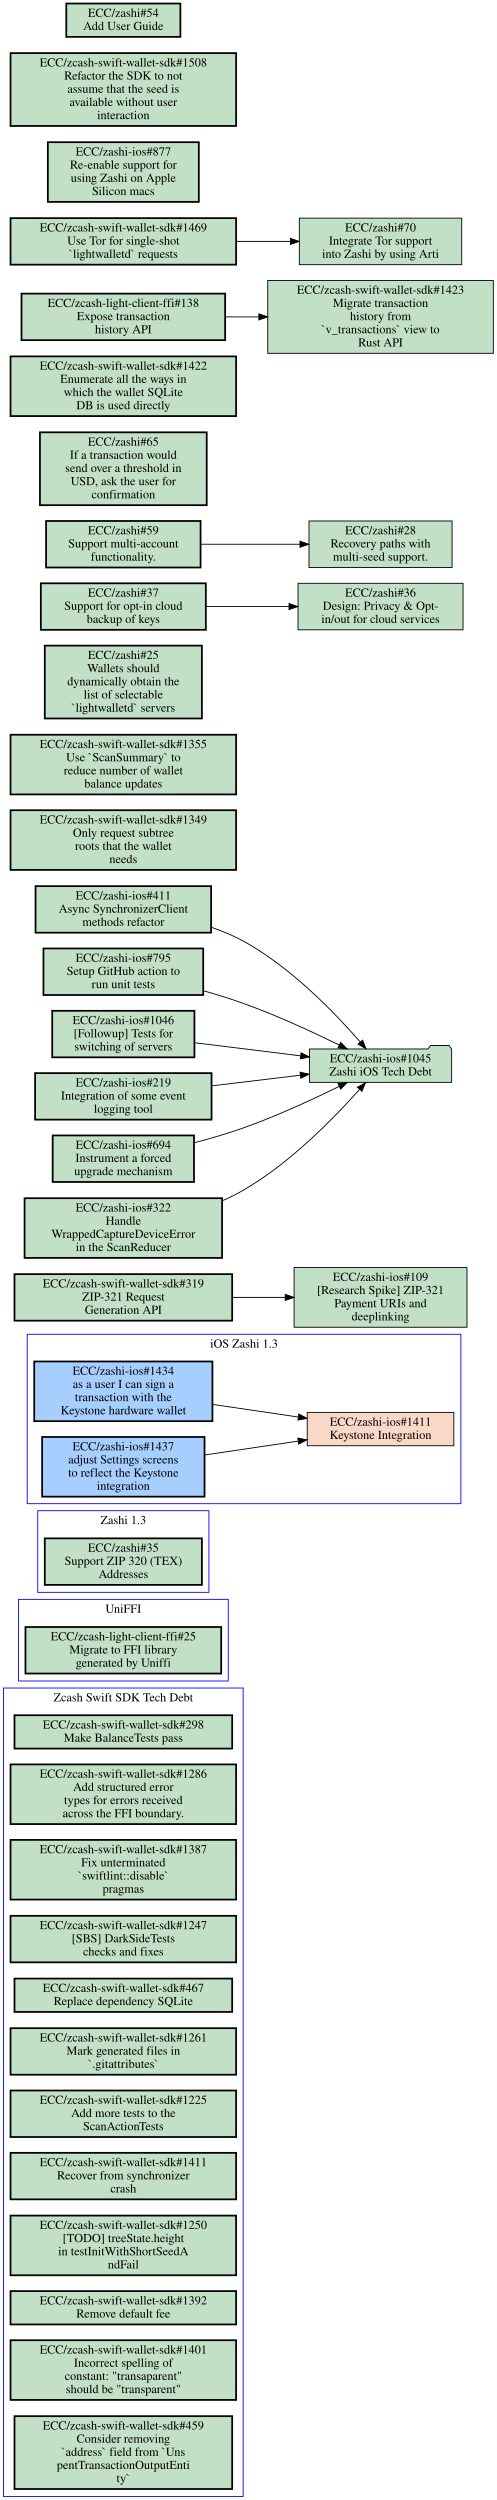
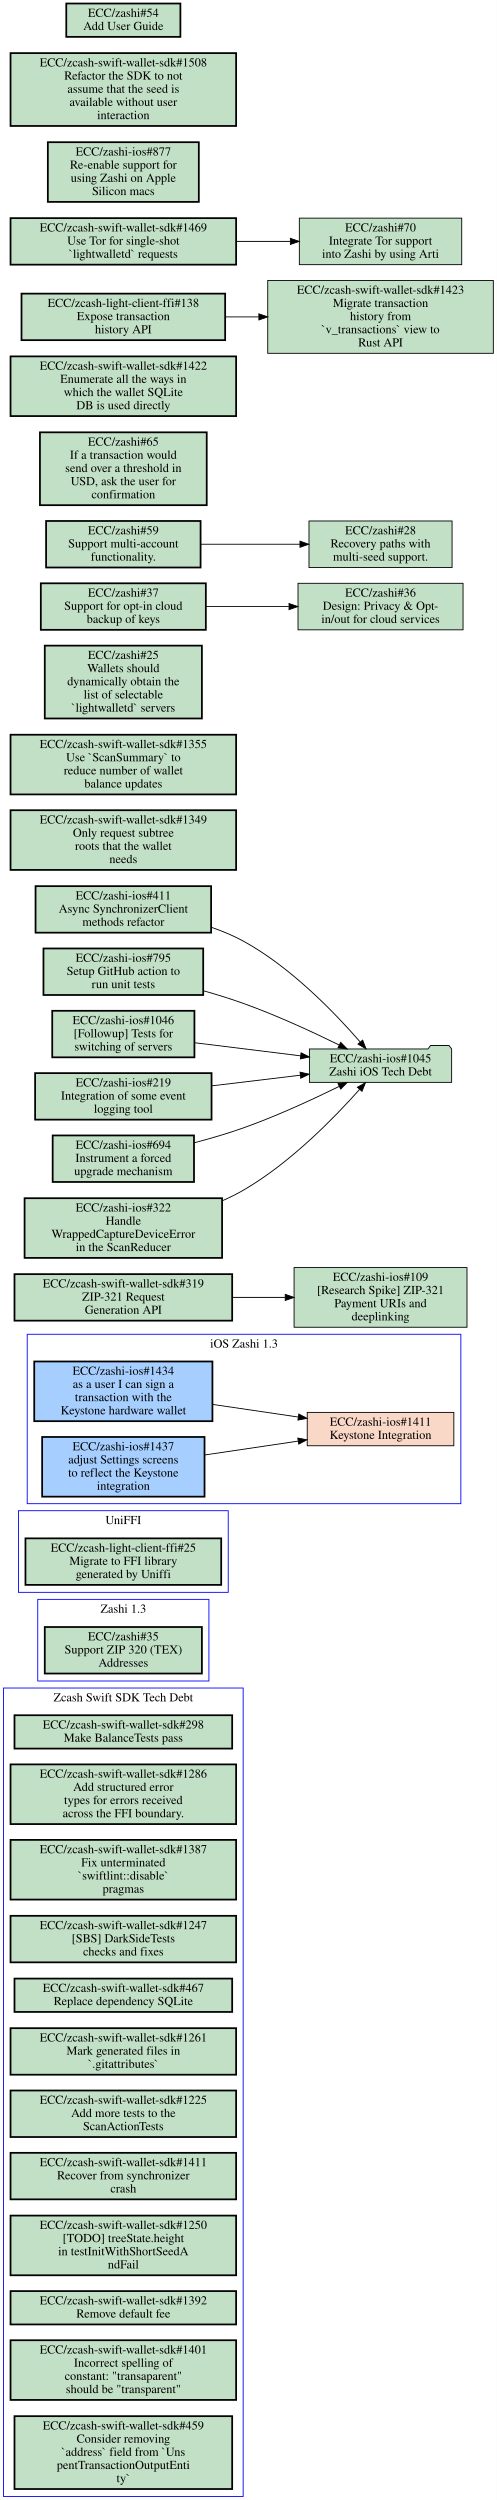
<svg xmlns="http://www.w3.org/2000/svg" xmlns:xlink="http://www.w3.org/1999/xlink" width="566pt" height="2848pt" viewBox="0.00 0.00 566.00 2848.00">
  <g id="graph0" class="graph" transform="scale(1 1) rotate(0) translate(4 2844)">
    <polygon fill="white" stroke="transparent" points="-4,4 -4,-2844 562,-2844 562,4 -4,4" />
    <g id="clust1" class="cluster">
+       <polygon fill="none" stroke="blue" points="39,-929 39,-1022 234,-1022 234,-929 39,-929" />
+       <text text-anchor="middle" x="136.5" y="-1006.8" font-family="Times,serif" font-size="14.00">Zashi 1.3</text>
+     </g>
+     <g id="clust2" class="cluster">
+       <polygon fill="none" stroke="blue" points="0,0 0,-921 273,-921 273,0 0,0" />
+       <text text-anchor="middle" x="136.5" y="-905.8" font-family="Times,serif" font-size="14.00">Zcash Swift SDK Tech Debt</text>
+     </g>
+     <g id="clust3" class="cluster">
      <polygon fill="none" stroke="blue" points="27,-1131 27,-1324 521,-1324 521,-1131 27,-1131" />
      <text text-anchor="middle" x="274" y="-1308.8" font-family="Times,serif" font-size="14.00">iOS Zashi 1.3</text>
    </g>
-     <g id="clust2" class="cluster">
-       <polygon fill="none" stroke="blue" points="17,-929 17,-1022 256,-1022 256,-929 17,-929" />
-       <text text-anchor="middle" x="136.5" y="-1006.8" font-family="Times,serif" font-size="14.00">UniFFI</text>
-     </g>
-     <g id="clust3" class="cluster">
-       <polygon fill="none" stroke="blue" points="0,0 0,-921 273,-921 273,0 0,0" />
-       <text text-anchor="middle" x="136.5" y="-905.8" font-family="Times,serif" font-size="14.00">Zcash Swift SDK Tech Debt</text>
-     </g>
    <g id="clust4" class="cluster">
-       <polygon fill="none" stroke="blue" points="39,-1030 39,-1123 234,-1123 234,-1030 39,-1030" />
-       <text text-anchor="middle" x="136.5" y="-1107.8" font-family="Times,serif" font-size="14.00">Zashi 1.3</text>
-     </g>
-     <g id="node1" class="node closed">
+       <polygon fill="none" stroke="blue" points="17,-1030 17,-1123 256,-1123 256,-1030 17,-1030" />
+       <text text-anchor="middle" x="136.5" y="-1107.8" font-family="Times,serif" font-size="14.00">UniFFI</text>
+     </g>
+     <g id="node1" class="node open">
      <g id="a_node1">
-         <a xlink:href="https://github.com/Electric-Coin-Company/zashi-ios/issues/1411" xlink:title="ECC/zashi-ios#1411&#10;Keystone Integration" target="_blank">
-           <polygon fill="#fad8c7" stroke="black" points="513,-1235 346,-1235 346,-1197 513,-1197 513,-1235" />
-           <text text-anchor="middle" x="429.5" y="-1219.8" font-family="Times,serif" font-size="14.00">ECC/zashi-ios#1411</text>
-           <text text-anchor="middle" x="429.5" y="-1204.8" font-family="Times,serif" font-size="14.00">Keystone Integration</text>
-         </a>
-       </g>
-     </g>
-     <g id="node2" class="node committed">
+         <a xlink:href="https://github.com/Electric-Coin-Company/zashi/issues/35" xlink:title="ECC/zashi#35&#10;Support ZIP 320 (TEX)&#10;Addresses" target="_blank">
+           <polygon fill="#c2e0c6" stroke="black" stroke-width="2" points="226,-990.5 47,-990.5 47,-937.5 226,-937.5 226,-990.5" />
+           <text text-anchor="middle" x="136.5" y="-975.3" font-family="Times,serif" font-size="14.00">ECC/zashi#35</text>
+           <text text-anchor="middle" x="136.5" y="-960.3" font-family="Times,serif" font-size="14.00">Support ZIP 320 (TEX)</text>
+           <text text-anchor="middle" x="136.5" y="-945.3" font-family="Times,serif" font-size="14.00">Addresses</text>
+         </a>
+       </g>
+     </g>
+     <g id="node2" class="node open">
      <g id="a_node2">
-         <a xlink:href="https://github.com/Electric-Coin-Company/zashi-ios/issues/1434" xlink:title="ECC/zashi-ios#1434&#10;as a user I can sign a&#10;transaction with the&#10;Keystone hardware wallet" target="_blank">
-           <polygon fill="#a6cfff" stroke="black" stroke-width="2" points="238,-1293 35,-1293 35,-1225 238,-1225 238,-1293" />
-           <text text-anchor="middle" x="136.5" y="-1277.8" font-family="Times,serif" font-size="14.00">ECC/zashi-ios#1434</text>
-           <text text-anchor="middle" x="136.5" y="-1262.8" font-family="Times,serif" font-size="14.00">as a user I can sign a</text>
-           <text text-anchor="middle" x="136.5" y="-1247.8" font-family="Times,serif" font-size="14.00">transaction with the</text>
-           <text text-anchor="middle" x="136.5" y="-1232.8" font-family="Times,serif" font-size="14.00">Keystone hardware wallet</text>
-         </a>
-       </g>
-     </g>
-     <g id="edge1" class="edge">
-       <path fill="none" stroke="black" d="M238.05,-1244.1C269.78,-1239.5 304.66,-1234.3 335.81,-1229.7" />
-       <polygon fill="black" stroke="black" points="336.41,-1233.15 345.78,-1228.2 335.37,-1226.23 336.41,-1233.15" />
-     </g>
-     <g id="node3" class="node committed">
-       <g id="a_node3">
-         <a xlink:href="https://github.com/Electric-Coin-Company/zashi-ios/issues/1437" xlink:title="ECC/zashi-ios#1437&#10;adjust Settings screens&#10;to reflect the Keystone&#10;integration" target="_blank">
-           <polygon fill="#a6cfff" stroke="black" stroke-width="2" points="229,-1207 44,-1207 44,-1139 229,-1139 229,-1207" />
-           <text text-anchor="middle" x="136.5" y="-1191.8" font-family="Times,serif" font-size="14.00">ECC/zashi-ios#1437</text>
-           <text text-anchor="middle" x="136.5" y="-1176.8" font-family="Times,serif" font-size="14.00">adjust Settings screens</text>
-           <text text-anchor="middle" x="136.5" y="-1161.8" font-family="Times,serif" font-size="14.00">to reflect the Keystone</text>
-           <text text-anchor="middle" x="136.5" y="-1146.8" font-family="Times,serif" font-size="14.00">integration</text>
-         </a>
-       </g>
-     </g>
-     <g id="edge2" class="edge">
-       <path fill="none" stroke="black" d="M229.17,-1186.5C263.14,-1191.6 301.66,-1197.3 335.72,-1202.3" />
-       <polygon fill="black" stroke="black" points="335.26,-1205.77 345.67,-1203.8 336.3,-1198.85 335.26,-1205.77" />
-     </g>
-     <g id="node4" class="node open">
-       <g id="a_node4">
-         <a xlink:href="https://github.com/Electric-Coin-Company/zcash-light-client-ffi/issues/25" xlink:title="ECC/zcash-light-client-ffi#25&#10;Migrate to FFI library&#10;generated by Uniffi" target="_blank">
-           <polygon fill="#c2e0c6" stroke="black" stroke-width="2" points="248,-990.5 25,-990.5 25,-937.5 248,-937.5 248,-990.5" />
-           <text text-anchor="middle" x="136.5" y="-975.3" font-family="Times,serif" font-size="14.00">ECC/zcash-light-client-ffi#25</text>
-           <text text-anchor="middle" x="136.5" y="-960.3" font-family="Times,serif" font-size="14.00">Migrate to FFI library</text>
-           <text text-anchor="middle" x="136.5" y="-945.3" font-family="Times,serif" font-size="14.00">generated by Uniffi</text>
-         </a>
-       </g>
-     </g>
-     <g id="node5" class="node open">
-       <g id="a_node5">
        <a xlink:href="https://github.com/Electric-Coin-Company/zcash-swift-wallet-sdk/issues/298" xlink:title="ECC/zcash-swift-wallet-sdk#298&#10;Make BalanceTests pass" target="_blank">
          <polygon fill="#c2e0c6" stroke="black" stroke-width="2" points="260.5,-890 12.5,-890 12.5,-852 260.5,-852 260.5,-890" />
          <text text-anchor="middle" x="136.5" y="-874.8" font-family="Times,serif" font-size="14.00">ECC/zcash-swift-wallet-sdk#298</text>
          <text text-anchor="middle" x="136.5" y="-859.8" font-family="Times,serif" font-size="14.00">Make BalanceTests pass</text>
        </a>
      </g>
    </g>
-     <g id="node6" class="node open">
-       <g id="a_node6">
+     <g id="node3" class="node open">
+       <g id="a_node3">
        <a xlink:href="https://github.com/Electric-Coin-Company/zcash-swift-wallet-sdk/issues/1286" xlink:title="ECC/zcash-swift-wallet-sdk#1286&#10;Add structured error&#10;types for errors received&#10;across the FFI boundary." target="_blank">
          <polygon fill="#c2e0c6" stroke="black" stroke-width="2" points="265,-834 8,-834 8,-766 265,-766 265,-834" />
          <text text-anchor="middle" x="136.5" y="-818.8" font-family="Times,serif" font-size="14.00">ECC/zcash-swift-wallet-sdk#1286</text>
          <text text-anchor="middle" x="136.5" y="-803.8" font-family="Times,serif" font-size="14.00">Add structured error</text>
          <text text-anchor="middle" x="136.5" y="-788.8" font-family="Times,serif" font-size="14.00">types for errors received</text>
          <text text-anchor="middle" x="136.5" y="-773.8" font-family="Times,serif" font-size="14.00">across the FFI boundary.</text>
        </a>
      </g>
    </g>
-     <g id="node7" class="node open">
-       <g id="a_node7">
+     <g id="node4" class="node open">
+       <g id="a_node4">
        <a xlink:href="https://github.com/Electric-Coin-Company/zcash-swift-wallet-sdk/issues/1387" xlink:title="ECC/zcash-swift-wallet-sdk#1387&#10;Fix unterminated&#10;`swiftlint::disable`&#10;pragmas" target="_blank">
          <polygon fill="#c2e0c6" stroke="black" stroke-width="2" points="265,-748 8,-748 8,-680 265,-680 265,-748" />
          <text text-anchor="middle" x="136.5" y="-732.8" font-family="Times,serif" font-size="14.00">ECC/zcash-swift-wallet-sdk#1387</text>
          <text text-anchor="middle" x="136.5" y="-717.8" font-family="Times,serif" font-size="14.00">Fix unterminated</text>
          <text text-anchor="middle" x="136.5" y="-702.8" font-family="Times,serif" font-size="14.00">`swiftlint::disable`</text>
          <text text-anchor="middle" x="136.5" y="-687.8" font-family="Times,serif" font-size="14.00">pragmas</text>
        </a>
      </g>
    </g>
-     <g id="node8" class="node open">
-       <g id="a_node8">
+     <g id="node5" class="node open">
+       <g id="a_node5">
        <a xlink:href="https://github.com/Electric-Coin-Company/zcash-swift-wallet-sdk/issues/1247" xlink:title="ECC/zcash-swift-wallet-sdk#1247&#10;[SBS] DarkSideTests&#10;checks and fixes" target="_blank">
          <polygon fill="#c2e0c6" stroke="black" stroke-width="2" points="265,-661.5 8,-661.5 8,-608.5 265,-608.5 265,-661.5" />
          <text text-anchor="middle" x="136.5" y="-646.3" font-family="Times,serif" font-size="14.00">ECC/zcash-swift-wallet-sdk#1247</text>
          <text text-anchor="middle" x="136.5" y="-631.3" font-family="Times,serif" font-size="14.00">[SBS] DarkSideTests</text>
          <text text-anchor="middle" x="136.5" y="-616.3" font-family="Times,serif" font-size="14.00">checks and fixes</text>
        </a>
      </g>
    </g>
-     <g id="node9" class="node open">
-       <g id="a_node9">
+     <g id="node6" class="node open">
+       <g id="a_node6">
        <a xlink:href="https://github.com/Electric-Coin-Company/zcash-swift-wallet-sdk/issues/467" xlink:title="ECC/zcash-swift-wallet-sdk#467&#10;Replace dependency SQLite" target="_blank">
          <polygon fill="#c2e0c6" stroke="black" stroke-width="2" points="260.5,-590 12.5,-590 12.5,-552 260.5,-552 260.5,-590" />
          <text text-anchor="middle" x="136.5" y="-574.8" font-family="Times,serif" font-size="14.00">ECC/zcash-swift-wallet-sdk#467</text>
          <text text-anchor="middle" x="136.5" y="-559.8" font-family="Times,serif" font-size="14.00">Replace dependency SQLite</text>
        </a>
      </g>
    </g>
-     <g id="node10" class="node open">
-       <g id="a_node10">
+     <g id="node7" class="node open">
+       <g id="a_node7">
        <a xlink:href="https://github.com/Electric-Coin-Company/zcash-swift-wallet-sdk/issues/1261" xlink:title="ECC/zcash-swift-wallet-sdk#1261&#10;Mark generated files in&#10;`.gitattributes`" target="_blank">
          <polygon fill="#c2e0c6" stroke="black" stroke-width="2" points="265,-533.5 8,-533.5 8,-480.5 265,-480.5 265,-533.5" />
          <text text-anchor="middle" x="136.5" y="-518.3" font-family="Times,serif" font-size="14.00">ECC/zcash-swift-wallet-sdk#1261</text>
          <text text-anchor="middle" x="136.5" y="-503.3" font-family="Times,serif" font-size="14.00">Mark generated files in</text>
          <text text-anchor="middle" x="136.5" y="-488.3" font-family="Times,serif" font-size="14.00">`.gitattributes`</text>
        </a>
      </g>
    </g>
-     <g id="node11" class="node open">
-       <g id="a_node11">
+     <g id="node8" class="node open">
+       <g id="a_node8">
        <a xlink:href="https://github.com/Electric-Coin-Company/zcash-swift-wallet-sdk/issues/1225" xlink:title="ECC/zcash-swift-wallet-sdk#1225&#10;Add more tests to the&#10;ScanActionTests" target="_blank">
          <polygon fill="#c2e0c6" stroke="black" stroke-width="2" points="265,-462.5 8,-462.5 8,-409.5 265,-409.5 265,-462.5" />
          <text text-anchor="middle" x="136.5" y="-447.3" font-family="Times,serif" font-size="14.00">ECC/zcash-swift-wallet-sdk#1225</text>
          <text text-anchor="middle" x="136.5" y="-432.3" font-family="Times,serif" font-size="14.00">Add more tests to the</text>
          <text text-anchor="middle" x="136.5" y="-417.3" font-family="Times,serif" font-size="14.00">ScanActionTests</text>
        </a>
      </g>
    </g>
-     <g id="node12" class="node open">
-       <g id="a_node12">
+     <g id="node9" class="node open">
+       <g id="a_node9">
        <a xlink:href="https://github.com/Electric-Coin-Company/zcash-swift-wallet-sdk/issues/1411" xlink:title="ECC/zcash-swift-wallet-sdk#1411&#10;Recover from synchronizer&#10;crash" target="_blank">
          <polygon fill="#c2e0c6" stroke="black" stroke-width="2" points="265,-391.5 8,-391.5 8,-338.5 265,-338.5 265,-391.5" />
          <text text-anchor="middle" x="136.5" y="-376.3" font-family="Times,serif" font-size="14.00">ECC/zcash-swift-wallet-sdk#1411</text>
          <text text-anchor="middle" x="136.5" y="-361.3" font-family="Times,serif" font-size="14.00">Recover from synchronizer</text>
          <text text-anchor="middle" x="136.5" y="-346.3" font-family="Times,serif" font-size="14.00">crash</text>
        </a>
      </g>
    </g>
-     <g id="node13" class="node open">
-       <g id="a_node13">
+     <g id="node10" class="node open">
+       <g id="a_node10">
        <a xlink:href="https://github.com/Electric-Coin-Company/zcash-swift-wallet-sdk/issues/1250" xlink:title="ECC/zcash-swift-wallet-sdk#1250&#10;[TODO] treeState.height&#10;in testInitWithShortSeedA&#10;ndFail" target="_blank">
          <polygon fill="#c2e0c6" stroke="black" stroke-width="2" points="265,-320 8,-320 8,-252 265,-252 265,-320" />
          <text text-anchor="middle" x="136.5" y="-304.8" font-family="Times,serif" font-size="14.00">ECC/zcash-swift-wallet-sdk#1250</text>
          <text text-anchor="middle" x="136.5" y="-289.8" font-family="Times,serif" font-size="14.00">[TODO] treeState.height</text>
          <text text-anchor="middle" x="136.5" y="-274.8" font-family="Times,serif" font-size="14.00">in testInitWithShortSeedA</text>
          <text text-anchor="middle" x="136.5" y="-259.8" font-family="Times,serif" font-size="14.00">ndFail</text>
        </a>
      </g>
    </g>
-     <g id="node14" class="node open">
-       <g id="a_node14">
+     <g id="node11" class="node open">
+       <g id="a_node11">
        <a xlink:href="https://github.com/Electric-Coin-Company/zcash-swift-wallet-sdk/issues/1392" xlink:title="ECC/zcash-swift-wallet-sdk#1392&#10;Remove default fee" target="_blank">
          <polygon fill="#c2e0c6" stroke="black" stroke-width="2" points="265,-234 8,-234 8,-196 265,-196 265,-234" />
          <text text-anchor="middle" x="136.5" y="-218.8" font-family="Times,serif" font-size="14.00">ECC/zcash-swift-wallet-sdk#1392</text>
          <text text-anchor="middle" x="136.5" y="-203.8" font-family="Times,serif" font-size="14.00">Remove default fee</text>
        </a>
      </g>
    </g>
-     <g id="node15" class="node open">
-       <g id="a_node15">
+     <g id="node12" class="node open">
+       <g id="a_node12">
        <a xlink:href="https://github.com/Electric-Coin-Company/zcash-swift-wallet-sdk/issues/1401" xlink:title="ECC/zcash-swift-wallet-sdk#1401&#10;Incorrect spelling of&#10;constant: &quot;transaparent&quot;&#10;should be &quot;transparent&quot;" target="_blank">
          <polygon fill="#c2e0c6" stroke="black" stroke-width="2" points="265,-178 8,-178 8,-110 265,-110 265,-178" />
          <text text-anchor="middle" x="136.5" y="-162.8" font-family="Times,serif" font-size="14.00">ECC/zcash-swift-wallet-sdk#1401</text>
          <text text-anchor="middle" x="136.5" y="-147.8" font-family="Times,serif" font-size="14.00">Incorrect spelling of</text>
          <text text-anchor="middle" x="136.5" y="-132.8" font-family="Times,serif" font-size="14.00">constant: "transaparent"</text>
          <text text-anchor="middle" x="136.5" y="-117.8" font-family="Times,serif" font-size="14.00">should be "transparent"</text>
        </a>
      </g>
    </g>
-     <g id="node16" class="node open">
-       <g id="a_node16">
+     <g id="node13" class="node open">
+       <g id="a_node13">
        <a xlink:href="https://github.com/Electric-Coin-Company/zcash-swift-wallet-sdk/issues/459" xlink:title="ECC/zcash-swift-wallet-sdk#459&#10;Consider removing&#10;`address` field from `Uns&#10;pentTransactionOutputEnti&#10;ty`" target="_blank">
          <polygon fill="#c2e0c6" stroke="black" stroke-width="2" points="260.5,-91.5 12.5,-91.5 12.5,-8.5 260.5,-8.5 260.5,-91.5" />
          <text text-anchor="middle" x="136.5" y="-76.3" font-family="Times,serif" font-size="14.00">ECC/zcash-swift-wallet-sdk#459</text>
          <text text-anchor="middle" x="136.5" y="-61.3" font-family="Times,serif" font-size="14.00">Consider removing</text>
          <text text-anchor="middle" x="136.5" y="-46.3" font-family="Times,serif" font-size="14.00">`address` field from `Uns</text>
          <text text-anchor="middle" x="136.5" y="-31.3" font-family="Times,serif" font-size="14.00">pentTransactionOutputEnti</text>
          <text text-anchor="middle" x="136.5" y="-16.3" font-family="Times,serif" font-size="14.00">ty`</text>
        </a>
      </g>
    </g>
+     <g id="node14" class="node closed">
+       <g id="a_node14">
+         <a xlink:href="https://github.com/Electric-Coin-Company/zashi-ios/issues/1411" xlink:title="ECC/zashi-ios#1411&#10;Keystone Integration" target="_blank">
+           <polygon fill="#fad8c7" stroke="black" points="513,-1235 346,-1235 346,-1197 513,-1197 513,-1235" />
+           <text text-anchor="middle" x="429.5" y="-1219.8" font-family="Times,serif" font-size="14.00">ECC/zashi-ios#1411</text>
+           <text text-anchor="middle" x="429.5" y="-1204.8" font-family="Times,serif" font-size="14.00">Keystone Integration</text>
+         </a>
+       </g>
+     </g>
+     <g id="node15" class="node committed">
+       <g id="a_node15">
+         <a xlink:href="https://github.com/Electric-Coin-Company/zashi-ios/issues/1434" xlink:title="ECC/zashi-ios#1434&#10;as a user I can sign a&#10;transaction with the&#10;Keystone hardware wallet" target="_blank">
+           <polygon fill="#a6cfff" stroke="black" stroke-width="2" points="238,-1293 35,-1293 35,-1225 238,-1225 238,-1293" />
+           <text text-anchor="middle" x="136.5" y="-1277.8" font-family="Times,serif" font-size="14.00">ECC/zashi-ios#1434</text>
+           <text text-anchor="middle" x="136.5" y="-1262.8" font-family="Times,serif" font-size="14.00">as a user I can sign a</text>
+           <text text-anchor="middle" x="136.5" y="-1247.8" font-family="Times,serif" font-size="14.00">transaction with the</text>
+           <text text-anchor="middle" x="136.5" y="-1232.8" font-family="Times,serif" font-size="14.00">Keystone hardware wallet</text>
+         </a>
+       </g>
+     </g>
+     <g id="edge1" class="edge">
+       <path fill="none" stroke="black" d="M238.05,-1244.1C269.78,-1239.5 304.66,-1234.3 335.81,-1229.7" />
+       <polygon fill="black" stroke="black" points="336.41,-1233.15 345.78,-1228.2 335.37,-1226.23 336.41,-1233.15" />
+     </g>
+     <g id="node16" class="node committed">
+       <g id="a_node16">
+         <a xlink:href="https://github.com/Electric-Coin-Company/zashi-ios/issues/1437" xlink:title="ECC/zashi-ios#1437&#10;adjust Settings screens&#10;to reflect the Keystone&#10;integration" target="_blank">
+           <polygon fill="#a6cfff" stroke="black" stroke-width="2" points="229,-1207 44,-1207 44,-1139 229,-1139 229,-1207" />
+           <text text-anchor="middle" x="136.5" y="-1191.8" font-family="Times,serif" font-size="14.00">ECC/zashi-ios#1437</text>
+           <text text-anchor="middle" x="136.5" y="-1176.8" font-family="Times,serif" font-size="14.00">adjust Settings screens</text>
+           <text text-anchor="middle" x="136.5" y="-1161.8" font-family="Times,serif" font-size="14.00">to reflect the Keystone</text>
+           <text text-anchor="middle" x="136.5" y="-1146.8" font-family="Times,serif" font-size="14.00">integration</text>
+         </a>
+       </g>
+     </g>
+     <g id="edge2" class="edge">
+       <path fill="none" stroke="black" d="M229.17,-1186.5C263.14,-1191.6 301.66,-1197.3 335.72,-1202.3" />
+       <polygon fill="black" stroke="black" points="335.26,-1205.77 345.67,-1203.8 336.3,-1198.85 335.26,-1205.77" />
+     </g>
    <g id="node17" class="node open">
      <g id="a_node17">
-         <a xlink:href="https://github.com/Electric-Coin-Company/zashi/issues/35" xlink:title="ECC/zashi#35&#10;Support ZIP 320 (TEX)&#10;Addresses" target="_blank">
-           <polygon fill="#c2e0c6" stroke="black" stroke-width="2" points="226,-1091.5 47,-1091.5 47,-1038.5 226,-1038.5 226,-1091.5" />
-           <text text-anchor="middle" x="136.5" y="-1076.3" font-family="Times,serif" font-size="14.00">ECC/zashi#35</text>
-           <text text-anchor="middle" x="136.5" y="-1061.3" font-family="Times,serif" font-size="14.00">Support ZIP 320 (TEX)</text>
-           <text text-anchor="middle" x="136.5" y="-1046.3" font-family="Times,serif" font-size="14.00">Addresses</text>
+         <a xlink:href="https://github.com/Electric-Coin-Company/zcash-light-client-ffi/issues/25" xlink:title="ECC/zcash-light-client-ffi#25&#10;Migrate to FFI library&#10;generated by Uniffi" target="_blank">
+           <polygon fill="#c2e0c6" stroke="black" stroke-width="2" points="248,-1091.5 25,-1091.5 25,-1038.5 248,-1038.5 248,-1091.5" />
+           <text text-anchor="middle" x="136.5" y="-1076.3" font-family="Times,serif" font-size="14.00">ECC/zcash-light-client-ffi#25</text>
+           <text text-anchor="middle" x="136.5" y="-1061.3" font-family="Times,serif" font-size="14.00">Migrate to FFI library</text>
+           <text text-anchor="middle" x="136.5" y="-1046.3" font-family="Times,serif" font-size="14.00">generated by Uniffi</text>
        </a>
      </g>
    </g>
    <g id="node18" class="node open">
      <g id="a_node18">
        <a xlink:href="https://github.com/Electric-Coin-Company/zcash-swift-wallet-sdk/issues/319" xlink:title="ECC/zcash-swift-wallet-sdk#319&#10;ZIP-321 Request&#10;Generation API" target="_blank">
          <polygon fill="#c2e0c6" stroke="black" stroke-width="2" points="260.5,-1392.5 12.5,-1392.5 12.5,-1339.5 260.5,-1339.5 260.5,-1392.5" />
          <text text-anchor="middle" x="136.5" y="-1377.3" font-family="Times,serif" font-size="14.00">ECC/zcash-swift-wallet-sdk#319</text>
          <text text-anchor="middle" x="136.5" y="-1362.3" font-family="Times,serif" font-size="14.00">ZIP-321 Request</text>
          <text text-anchor="middle" x="136.5" y="-1347.3" font-family="Times,serif" font-size="14.00">Generation API</text>
        </a>
      </g>
    </g>
    <g id="node19" class="node open">
      <g id="a_node19">
        <a xlink:href="https://github.com/Electric-Coin-Company/zashi-ios/issues/109" xlink:title="ECC/zashi-ios#109&#10;[Research Spike] ZIP-321&#10;Payment URIs and&#10;deeplinking" target="_blank">
          <polygon fill="#c2e0c6" stroke="black" points="528,-1400 331,-1400 331,-1332 528,-1332 528,-1400" />
          <text text-anchor="middle" x="429.5" y="-1384.8" font-family="Times,serif" font-size="14.00">ECC/zashi-ios#109</text>
          <text text-anchor="middle" x="429.5" y="-1369.8" font-family="Times,serif" font-size="14.00">[Research Spike] ZIP-321</text>
          <text text-anchor="middle" x="429.5" y="-1354.8" font-family="Times,serif" font-size="14.00">Payment URIs and</text>
          <text text-anchor="middle" x="429.5" y="-1339.8" font-family="Times,serif" font-size="14.00">deeplinking</text>
        </a>
      </g>
    </g>
    <g id="edge3" class="edge">
      <path fill="none" stroke="black" d="M260.91,-1366C280.83,-1366 301.31,-1366 320.82,-1366" />
      <polygon fill="black" stroke="black" points="320.93,-1369.5 330.93,-1366 320.93,-1362.5 320.93,-1369.5" />
    </g>
    <g id="node20" class="node open">
      <g id="a_node20">
        <a xlink:href="https://github.com/Electric-Coin-Company/zashi-ios/issues/411" xlink:title="ECC/zashi-ios#411&#10;Async SynchronizerClient&#10;methods refactor" target="_blank">
          <polygon fill="#c2e0c6" stroke="black" stroke-width="2" points="236.5,-1834.5 36.5,-1834.5 36.5,-1781.5 236.5,-1781.5 236.5,-1834.5" />
          <text text-anchor="middle" x="136.5" y="-1819.3" font-family="Times,serif" font-size="14.00">ECC/zashi-ios#411</text>
          <text text-anchor="middle" x="136.5" y="-1804.3" font-family="Times,serif" font-size="14.00">Async SynchronizerClient</text>
          <text text-anchor="middle" x="136.5" y="-1789.3" font-family="Times,serif" font-size="14.00">methods refactor</text>
        </a>
      </g>
    </g>
    <g id="node21" class="node open">
      <g id="a_node21">
        <a xlink:href="https://github.com/Electric-Coin-Company/zashi-ios/issues/1045" xlink:title="ECC/zashi-ios#1045&#10;Zashi iOS Tech Debt" target="_blank">
          <polygon fill="#c2e0c6" stroke="black" points="510.5,-1649 507.5,-1653 486.5,-1653 483.5,-1649 348.5,-1649 348.5,-1611 510.5,-1611 510.5,-1649" />
          <text text-anchor="middle" x="429.5" y="-1633.8" font-family="Times,serif" font-size="14.00">ECC/zashi-ios#1045</text>
          <text text-anchor="middle" x="429.5" y="-1618.8" font-family="Times,serif" font-size="14.00">Zashi iOS Tech Debt</text>
        </a>
      </g>
    </g>
    <g id="edge4" class="edge">
      <path fill="none" stroke="black" d="M236.62,-1787.7C249.24,-1783.3 261.68,-1778.2 273,-1772 327.72,-1742.1 378.55,-1689 406.38,-1656.9" />
      <polygon fill="black" stroke="black" points="409.12,-1659.08 412.95,-1649.2 403.8,-1654.54 409.12,-1659.08" />
    </g>
    <g id="node22" class="node open">
      <g id="a_node22">
        <a xlink:href="https://github.com/Electric-Coin-Company/zashi-ios/issues/795" xlink:title="ECC/zashi-ios#795&#10;Setup GitHub action to&#10;run unit tests" target="_blank">
          <polygon fill="#c2e0c6" stroke="black" stroke-width="2" points="227.5,-1763.5 45.5,-1763.5 45.5,-1710.5 227.5,-1710.5 227.5,-1763.5" />
          <text text-anchor="middle" x="136.5" y="-1748.3" font-family="Times,serif" font-size="14.00">ECC/zashi-ios#795</text>
          <text text-anchor="middle" x="136.5" y="-1733.3" font-family="Times,serif" font-size="14.00">Setup GitHub action to</text>
          <text text-anchor="middle" x="136.5" y="-1718.3" font-family="Times,serif" font-size="14.00">run unit tests</text>
        </a>
      </g>
    </g>
    <g id="edge5" class="edge">
      <path fill="none" stroke="black" d="M227.81,-1715.3C243.03,-1711 258.56,-1706.2 273,-1701 310.73,-1687.5 351.92,-1668.5 382.42,-1653.5" />
      <polygon fill="black" stroke="black" points="384.11,-1656.57 391.53,-1649 381.01,-1650.29 384.11,-1656.57" />
    </g>
    <g id="node23" class="node open">
      <g id="a_node23">
        <a xlink:href="https://github.com/Electric-Coin-Company/zcash-swift-wallet-sdk/issues/1349" xlink:title="ECC/zcash-swift-wallet-sdk#1349&#10;Only request subtree&#10;roots that the wallet&#10;needs" target="_blank">
          <polygon fill="#c2e0c6" stroke="black" stroke-width="2" points="265,-1921 8,-1921 8,-1853 265,-1853 265,-1921" />
          <text text-anchor="middle" x="136.5" y="-1905.8" font-family="Times,serif" font-size="14.00">ECC/zcash-swift-wallet-sdk#1349</text>
          <text text-anchor="middle" x="136.5" y="-1890.8" font-family="Times,serif" font-size="14.00">Only request subtree</text>
          <text text-anchor="middle" x="136.5" y="-1875.8" font-family="Times,serif" font-size="14.00">roots that the wallet</text>
          <text text-anchor="middle" x="136.5" y="-1860.8" font-family="Times,serif" font-size="14.00">needs</text>
        </a>
      </g>
    </g>
    <g id="node24" class="node open">
      <g id="a_node24">
        <a xlink:href="https://github.com/Electric-Coin-Company/zcash-swift-wallet-sdk/issues/1355" xlink:title="ECC/zcash-swift-wallet-sdk#1355&#10;Use `ScanSummary` to&#10;reduce number of wallet&#10;balance updates" target="_blank">
          <polygon fill="#c2e0c6" stroke="black" stroke-width="2" points="265,-2007 8,-2007 8,-1939 265,-1939 265,-2007" />
          <text text-anchor="middle" x="136.5" y="-1991.8" font-family="Times,serif" font-size="14.00">ECC/zcash-swift-wallet-sdk#1355</text>
          <text text-anchor="middle" x="136.5" y="-1976.8" font-family="Times,serif" font-size="14.00">Use `ScanSummary` to</text>
          <text text-anchor="middle" x="136.5" y="-1961.8" font-family="Times,serif" font-size="14.00">reduce number of wallet</text>
          <text text-anchor="middle" x="136.5" y="-1946.8" font-family="Times,serif" font-size="14.00">balance updates</text>
        </a>
      </g>
    </g>
    <g id="node25" class="node open">
      <g id="a_node25">
        <a xlink:href="https://github.com/Electric-Coin-Company/zashi-ios/issues/1046" xlink:title="ECC/zashi-ios#1046&#10;[Followup] Tests for&#10;switching of servers" target="_blank">
          <polygon fill="#c2e0c6" stroke="black" stroke-width="2" points="217.5,-1692.5 55.5,-1692.5 55.5,-1639.5 217.5,-1639.5 217.5,-1692.5" />
          <text text-anchor="middle" x="136.5" y="-1677.3" font-family="Times,serif" font-size="14.00">ECC/zashi-ios#1046</text>
          <text text-anchor="middle" x="136.5" y="-1662.3" font-family="Times,serif" font-size="14.00">[Followup] Tests for</text>
          <text text-anchor="middle" x="136.5" y="-1647.3" font-family="Times,serif" font-size="14.00">switching of servers</text>
        </a>
      </g>
    </g>
    <g id="edge6" class="edge">
      <path fill="none" stroke="black" d="M217.79,-1656.1C255.16,-1651.4 299.77,-1645.9 338.3,-1641.2" />
      <polygon fill="black" stroke="black" points="338.99,-1644.64 348.47,-1639.9 338.11,-1637.7 338.99,-1644.64" />
    </g>
    <g id="node26" class="node open">
      <g id="a_node26">
        <a xlink:href="https://github.com/Electric-Coin-Company/zashi/issues/25" xlink:title="ECC/zashi#25&#10;Wallets should&#10;dynamically obtain the&#10;list of selectable&#10;`lightwalletd` servers" target="_blank">
          <polygon fill="#c2e0c6" stroke="black" stroke-width="2" points="226,-2108.5 47,-2108.5 47,-2025.5 226,-2025.5 226,-2108.5" />
          <text text-anchor="middle" x="136.5" y="-2093.3" font-family="Times,serif" font-size="14.00">ECC/zashi#25</text>
          <text text-anchor="middle" x="136.5" y="-2078.3" font-family="Times,serif" font-size="14.00">Wallets should</text>
          <text text-anchor="middle" x="136.5" y="-2063.3" font-family="Times,serif" font-size="14.00">dynamically obtain the</text>
          <text text-anchor="middle" x="136.5" y="-2048.3" font-family="Times,serif" font-size="14.00">list of selectable</text>
          <text text-anchor="middle" x="136.5" y="-2033.3" font-family="Times,serif" font-size="14.00">`lightwalletd` servers</text>
        </a>
      </g>
    </g>
    <g id="node27" class="node open">
      <g id="a_node27">
        <a xlink:href="https://github.com/Electric-Coin-Company/zashi/issues/37" xlink:title="ECC/zashi#37&#10;Support for opt-in cloud&#10;backup of keys" target="_blank">
          <polygon fill="#c2e0c6" stroke="black" stroke-width="2" points="230.5,-2179.5 42.5,-2179.5 42.5,-2126.5 230.5,-2126.5 230.5,-2179.5" />
          <text text-anchor="middle" x="136.5" y="-2164.3" font-family="Times,serif" font-size="14.00">ECC/zashi#37</text>
          <text text-anchor="middle" x="136.5" y="-2149.3" font-family="Times,serif" font-size="14.00">Support for opt-in cloud</text>
          <text text-anchor="middle" x="136.5" y="-2134.3" font-family="Times,serif" font-size="14.00">backup of keys</text>
        </a>
      </g>
    </g>
    <g id="node28" class="node open">
      <g id="a_node28">
        <a xlink:href="https://github.com/Electric-Coin-Company/zashi/issues/36" xlink:title="ECC/zashi#36&#10;Design: Privacy &amp; Opt-&#10;in/out for cloud services" target="_blank">
          <polygon fill="#c2e0c6" stroke="black" points="523.5,-2179.5 335.5,-2179.5 335.5,-2126.5 523.5,-2126.5 523.5,-2179.5" />
          <text text-anchor="middle" x="429.5" y="-2164.3" font-family="Times,serif" font-size="14.00">ECC/zashi#36</text>
          <text text-anchor="middle" x="429.5" y="-2149.3" font-family="Times,serif" font-size="14.00">Design: Privacy &amp; Opt-</text>
          <text text-anchor="middle" x="429.5" y="-2134.3" font-family="Times,serif" font-size="14.00">in/out for cloud services</text>
        </a>
      </g>
    </g>
    <g id="edge7" class="edge">
      <path fill="none" stroke="black" d="M230.77,-2153C260.8,-2153 294.24,-2153 324.95,-2153" />
      <polygon fill="black" stroke="black" points="325.25,-2156.5 335.25,-2153 325.25,-2149.5 325.25,-2156.5" />
    </g>
    <g id="node29" class="node open">
      <g id="a_node29">
        <a xlink:href="https://github.com/Electric-Coin-Company/zashi-ios/issues/219" xlink:title="ECC/zashi-ios#219&#10;Integration of some event&#10;logging tool" target="_blank">
          <polygon fill="#c2e0c6" stroke="black" stroke-width="2" points="237,-1621.5 36,-1621.5 36,-1568.5 237,-1568.5 237,-1621.5" />
          <text text-anchor="middle" x="136.5" y="-1606.3" font-family="Times,serif" font-size="14.00">ECC/zashi-ios#219</text>
          <text text-anchor="middle" x="136.5" y="-1591.3" font-family="Times,serif" font-size="14.00">Integration of some event</text>
          <text text-anchor="middle" x="136.5" y="-1576.3" font-family="Times,serif" font-size="14.00">logging tool</text>
        </a>
      </g>
    </g>
    <g id="edge8" class="edge">
      <path fill="none" stroke="black" d="M237.24,-1607C269.9,-1610.9 305.99,-1615.3 337.93,-1619.1" />
      <polygon fill="black" stroke="black" points="337.81,-1622.61 348.15,-1620.3 338.63,-1615.66 337.81,-1622.61" />
    </g>
    <g id="node30" class="node open">
      <g id="a_node30">
        <a xlink:href="https://github.com/Electric-Coin-Company/zashi-ios/issues/694" xlink:title="ECC/zashi-ios#694&#10;Instrument a forced&#10;upgrade mechanism" target="_blank">
          <polygon fill="#c2e0c6" stroke="black" stroke-width="2" points="217,-1550.5 56,-1550.5 56,-1497.5 217,-1497.5 217,-1550.5" />
          <text text-anchor="middle" x="136.5" y="-1535.3" font-family="Times,serif" font-size="14.00">ECC/zashi-ios#694</text>
          <text text-anchor="middle" x="136.5" y="-1520.3" font-family="Times,serif" font-size="14.00">Instrument a forced</text>
          <text text-anchor="middle" x="136.5" y="-1505.3" font-family="Times,serif" font-size="14.00">upgrade mechanism</text>
        </a>
      </g>
    </g>
    <g id="edge9" class="edge">
      <path fill="none" stroke="black" d="M217.02,-1542.1C235.58,-1546.9 255.14,-1552.7 273,-1559 310.77,-1572.4 351.96,-1591.4 382.45,-1606.4" />
      <polygon fill="black" stroke="black" points="381.04,-1609.61 391.56,-1610.9 384.14,-1603.33 381.04,-1609.61" />
    </g>
    <g id="node31" class="node open">
      <g id="a_node31">
        <a xlink:href="https://github.com/Electric-Coin-Company/zashi-ios/issues/322" xlink:title="ECC/zashi-ios#322&#10;Handle&#10;WrappedCaptureDeviceError&#10;in the ScanReducer" target="_blank">
          <polygon fill="#c2e0c6" stroke="black" stroke-width="2" points="249,-1479 24,-1479 24,-1411 249,-1411 249,-1479" />
          <text text-anchor="middle" x="136.5" y="-1463.8" font-family="Times,serif" font-size="14.00">ECC/zashi-ios#322</text>
          <text text-anchor="middle" x="136.5" y="-1448.8" font-family="Times,serif" font-size="14.00">Handle</text>
          <text text-anchor="middle" x="136.5" y="-1433.8" font-family="Times,serif" font-size="14.00">WrappedCaptureDeviceError</text>
          <text text-anchor="middle" x="136.5" y="-1418.8" font-family="Times,serif" font-size="14.00">in the ScanReducer</text>
        </a>
      </g>
    </g>
    <g id="edge10" class="edge">
      <path fill="none" stroke="black" d="M249.02,-1476C257.32,-1479.6 265.41,-1483.6 273,-1488 326.7,-1519 377.51,-1571.3 405.68,-1603" />
      <polygon fill="black" stroke="black" points="403.12,-1605.39 412.34,-1610.6 408.38,-1600.77 403.12,-1605.39" />
    </g>
    <g id="node32" class="node open">
      <g id="a_node32">
        <a xlink:href="https://github.com/Electric-Coin-Company/zashi/issues/59" xlink:title="ECC/zashi#59&#10;Support multi-account&#10;functionality." target="_blank">
          <polygon fill="#c2e0c6" stroke="black" stroke-width="2" points="224.5,-2250.5 48.5,-2250.5 48.5,-2197.5 224.5,-2197.5 224.5,-2250.5" />
          <text text-anchor="middle" x="136.5" y="-2235.3" font-family="Times,serif" font-size="14.00">ECC/zashi#59</text>
          <text text-anchor="middle" x="136.5" y="-2220.3" font-family="Times,serif" font-size="14.00">Support multi-account</text>
          <text text-anchor="middle" x="136.5" y="-2205.3" font-family="Times,serif" font-size="14.00">functionality.</text>
        </a>
      </g>
    </g>
    <g id="node33" class="node open">
      <g id="a_node33">
        <a xlink:href="https://github.com/Electric-Coin-Company/zashi/issues/28" xlink:title="ECC/zashi#28&#10;Recovery paths with&#10;multi-seed support." target="_blank">
          <polygon fill="#c2e0c6" stroke="black" points="511,-2250.5 348,-2250.5 348,-2197.5 511,-2197.5 511,-2250.5" />
          <text text-anchor="middle" x="429.5" y="-2235.3" font-family="Times,serif" font-size="14.00">ECC/zashi#28</text>
          <text text-anchor="middle" x="429.5" y="-2220.3" font-family="Times,serif" font-size="14.00">Recovery paths with</text>
          <text text-anchor="middle" x="429.5" y="-2205.3" font-family="Times,serif" font-size="14.00">multi-seed support.</text>
        </a>
      </g>
    </g>
    <g id="edge11" class="edge">
      <path fill="none" stroke="black" d="M224.81,-2224C260.46,-2224 301.7,-2224 337.71,-2224" />
      <polygon fill="black" stroke="black" points="337.72,-2227.5 347.72,-2224 337.72,-2220.5 337.72,-2227.5" />
    </g>
    <g id="node34" class="node open">
      <g id="a_node34">
        <a xlink:href="https://github.com/Electric-Coin-Company/zashi/issues/65" xlink:title="ECC/zashi#65&#10;If a transaction would&#10;send over a threshold in&#10;USD, ask the user for&#10;confirmation" target="_blank">
          <polygon fill="#c2e0c6" stroke="black" stroke-width="2" points="231.5,-2351.5 41.5,-2351.5 41.5,-2268.5 231.5,-2268.5 231.5,-2351.5" />
          <text text-anchor="middle" x="136.5" y="-2336.3" font-family="Times,serif" font-size="14.00">ECC/zashi#65</text>
          <text text-anchor="middle" x="136.5" y="-2321.3" font-family="Times,serif" font-size="14.00">If a transaction would</text>
          <text text-anchor="middle" x="136.5" y="-2306.3" font-family="Times,serif" font-size="14.00">send over a threshold in</text>
          <text text-anchor="middle" x="136.5" y="-2291.3" font-family="Times,serif" font-size="14.00">USD, ask the user for</text>
          <text text-anchor="middle" x="136.5" y="-2276.3" font-family="Times,serif" font-size="14.00">confirmation</text>
        </a>
      </g>
    </g>
    <g id="node35" class="node open">
      <g id="a_node35">
        <a xlink:href="https://github.com/Electric-Coin-Company/zcash-swift-wallet-sdk/issues/1422" xlink:title="ECC/zcash-swift-wallet-sdk#1422&#10;Enumerate all the ways in&#10;which the wallet SQLite&#10;DB is used directly" target="_blank">
          <polygon fill="#c2e0c6" stroke="black" stroke-width="2" points="265,-2438 8,-2438 8,-2370 265,-2370 265,-2438" />
          <text text-anchor="middle" x="136.5" y="-2422.8" font-family="Times,serif" font-size="14.00">ECC/zcash-swift-wallet-sdk#1422</text>
          <text text-anchor="middle" x="136.5" y="-2407.8" font-family="Times,serif" font-size="14.00">Enumerate all the ways in</text>
          <text text-anchor="middle" x="136.5" y="-2392.8" font-family="Times,serif" font-size="14.00">which the wallet SQLite</text>
          <text text-anchor="middle" x="136.5" y="-2377.8" font-family="Times,serif" font-size="14.00">DB is used directly</text>
        </a>
      </g>
    </g>
    <g id="node36" class="node open">
      <g id="a_node36">
        <a xlink:href="https://github.com/Electric-Coin-Company/zcash-light-client-ffi/issues/138" xlink:title="ECC/zcash-light-client-ffi#138&#10;Expose transaction&#10;history API" target="_blank">
          <polygon fill="#c2e0c6" stroke="black" stroke-width="2" points="252.5,-2509.5 20.5,-2509.5 20.5,-2456.5 252.5,-2456.5 252.5,-2509.5" />
          <text text-anchor="middle" x="136.5" y="-2494.3" font-family="Times,serif" font-size="14.00">ECC/zcash-light-client-ffi#138</text>
          <text text-anchor="middle" x="136.5" y="-2479.3" font-family="Times,serif" font-size="14.00">Expose transaction</text>
          <text text-anchor="middle" x="136.5" y="-2464.3" font-family="Times,serif" font-size="14.00">history API</text>
        </a>
      </g>
    </g>
    <g id="node37" class="node open">
      <g id="a_node37">
        <a xlink:href="https://github.com/Electric-Coin-Company/zcash-swift-wallet-sdk/issues/1423" xlink:title="ECC/zcash-swift-wallet-sdk#1423&#10;Migrate transaction&#10;history from&#10;`v_transactions` view to&#10;Rust API" target="_blank">
          <polygon fill="#c2e0c6" stroke="black" points="558,-2524.5 301,-2524.5 301,-2441.5 558,-2441.5 558,-2524.5" />
          <text text-anchor="middle" x="429.5" y="-2509.3" font-family="Times,serif" font-size="14.00">ECC/zcash-swift-wallet-sdk#1423</text>
          <text text-anchor="middle" x="429.5" y="-2494.3" font-family="Times,serif" font-size="14.00">Migrate transaction</text>
          <text text-anchor="middle" x="429.5" y="-2479.3" font-family="Times,serif" font-size="14.00">history from</text>
          <text text-anchor="middle" x="429.5" y="-2464.3" font-family="Times,serif" font-size="14.00">`v_transactions` view to</text>
          <text text-anchor="middle" x="429.5" y="-2449.3" font-family="Times,serif" font-size="14.00">Rust API</text>
        </a>
      </g>
    </g>
    <g id="edge12" class="edge">
      <path fill="none" stroke="black" d="M252.51,-2483C265.05,-2483 277.9,-2483 290.67,-2483" />
      <polygon fill="black" stroke="black" points="290.89,-2486.5 300.89,-2483 290.89,-2479.5 290.89,-2486.5" />
    </g>
    <g id="node38" class="node open">
      <g id="a_node38">
        <a xlink:href="https://github.com/Electric-Coin-Company/zashi/issues/70" xlink:title="ECC/zashi#70&#10;Integrate Tor support&#10;into Zashi by using Arti" target="_blank">
          <polygon fill="#c2e0c6" stroke="black" points="522,-2595.5 337,-2595.5 337,-2542.5 522,-2542.5 522,-2595.5" />
          <text text-anchor="middle" x="429.5" y="-2580.3" font-family="Times,serif" font-size="14.00">ECC/zashi#70</text>
          <text text-anchor="middle" x="429.5" y="-2565.3" font-family="Times,serif" font-size="14.00">Integrate Tor support</text>
          <text text-anchor="middle" x="429.5" y="-2550.3" font-family="Times,serif" font-size="14.00">into Zashi by using Arti</text>
        </a>
      </g>
    </g>
    <g id="node39" class="node open">
      <g id="a_node39">
        <a xlink:href="https://github.com/Electric-Coin-Company/zcash-swift-wallet-sdk/issues/1469" xlink:title="ECC/zcash-swift-wallet-sdk#1469&#10;Use Tor for single-shot&#10;`lightwalletd` requests" target="_blank">
          <polygon fill="#c2e0c6" stroke="black" stroke-width="2" points="265,-2595.5 8,-2595.5 8,-2542.5 265,-2542.5 265,-2595.5" />
          <text text-anchor="middle" x="136.5" y="-2580.3" font-family="Times,serif" font-size="14.00">ECC/zcash-swift-wallet-sdk#1469</text>
          <text text-anchor="middle" x="136.5" y="-2565.3" font-family="Times,serif" font-size="14.00">Use Tor for single-shot</text>
          <text text-anchor="middle" x="136.5" y="-2550.3" font-family="Times,serif" font-size="14.00">`lightwalletd` requests</text>
        </a>
      </g>
    </g>
    <g id="edge13" class="edge">
      <path fill="none" stroke="black" d="M265.14,-2569C285.68,-2569 306.71,-2569 326.55,-2569" />
      <polygon fill="black" stroke="black" points="326.81,-2572.5 336.81,-2569 326.81,-2565.5 326.81,-2572.5" />
    </g>
    <g id="node40" class="node open">
      <g id="a_node40">
        <a xlink:href="https://github.com/Electric-Coin-Company/zashi-ios/issues/877" xlink:title="ECC/zashi-ios#877&#10;Re-enable support for&#10;using Zashi on Apple&#10;Silicon macs" target="_blank">
          <polygon fill="#c2e0c6" stroke="black" stroke-width="2" points="222.5,-2682 50.5,-2682 50.5,-2614 222.5,-2614 222.5,-2682" />
          <text text-anchor="middle" x="136.5" y="-2666.8" font-family="Times,serif" font-size="14.00">ECC/zashi-ios#877</text>
          <text text-anchor="middle" x="136.5" y="-2651.8" font-family="Times,serif" font-size="14.00">Re-enable support for</text>
          <text text-anchor="middle" x="136.5" y="-2636.8" font-family="Times,serif" font-size="14.00">using Zashi on Apple</text>
          <text text-anchor="middle" x="136.5" y="-2621.8" font-family="Times,serif" font-size="14.00">Silicon macs</text>
        </a>
      </g>
    </g>
    <g id="node41" class="node open">
      <g id="a_node41">
        <a xlink:href="https://github.com/Electric-Coin-Company/zcash-swift-wallet-sdk/issues/1508" xlink:title="ECC/zcash-swift-wallet-sdk#1508&#10;Refactor the SDK to not&#10;assume that the seed is&#10;available without user&#10;interaction" target="_blank">
          <polygon fill="#c2e0c6" stroke="black" stroke-width="2" points="265,-2783.5 8,-2783.5 8,-2700.5 265,-2700.5 265,-2783.5" />
          <text text-anchor="middle" x="136.5" y="-2768.3" font-family="Times,serif" font-size="14.00">ECC/zcash-swift-wallet-sdk#1508</text>
          <text text-anchor="middle" x="136.5" y="-2753.3" font-family="Times,serif" font-size="14.00">Refactor the SDK to not</text>
          <text text-anchor="middle" x="136.5" y="-2738.3" font-family="Times,serif" font-size="14.00">assume that the seed is</text>
          <text text-anchor="middle" x="136.5" y="-2723.3" font-family="Times,serif" font-size="14.00">available without user</text>
          <text text-anchor="middle" x="136.5" y="-2708.3" font-family="Times,serif" font-size="14.00">interaction</text>
        </a>
      </g>
    </g>
    <g id="node42" class="node open">
      <g id="a_node42">
        <a xlink:href="https://github.com/Electric-Coin-Company/zashi/issues/54" xlink:title="ECC/zashi#54&#10;Add User Guide" target="_blank">
          <polygon fill="#c2e0c6" stroke="black" stroke-width="2" points="201.5,-2840 71.5,-2840 71.5,-2802 201.5,-2802 201.5,-2840" />
          <text text-anchor="middle" x="136.5" y="-2824.8" font-family="Times,serif" font-size="14.00">ECC/zashi#54</text>
          <text text-anchor="middle" x="136.5" y="-2809.8" font-family="Times,serif" font-size="14.00">Add User Guide</text>
        </a>
      </g>
    </g>
  </g>
</svg>
